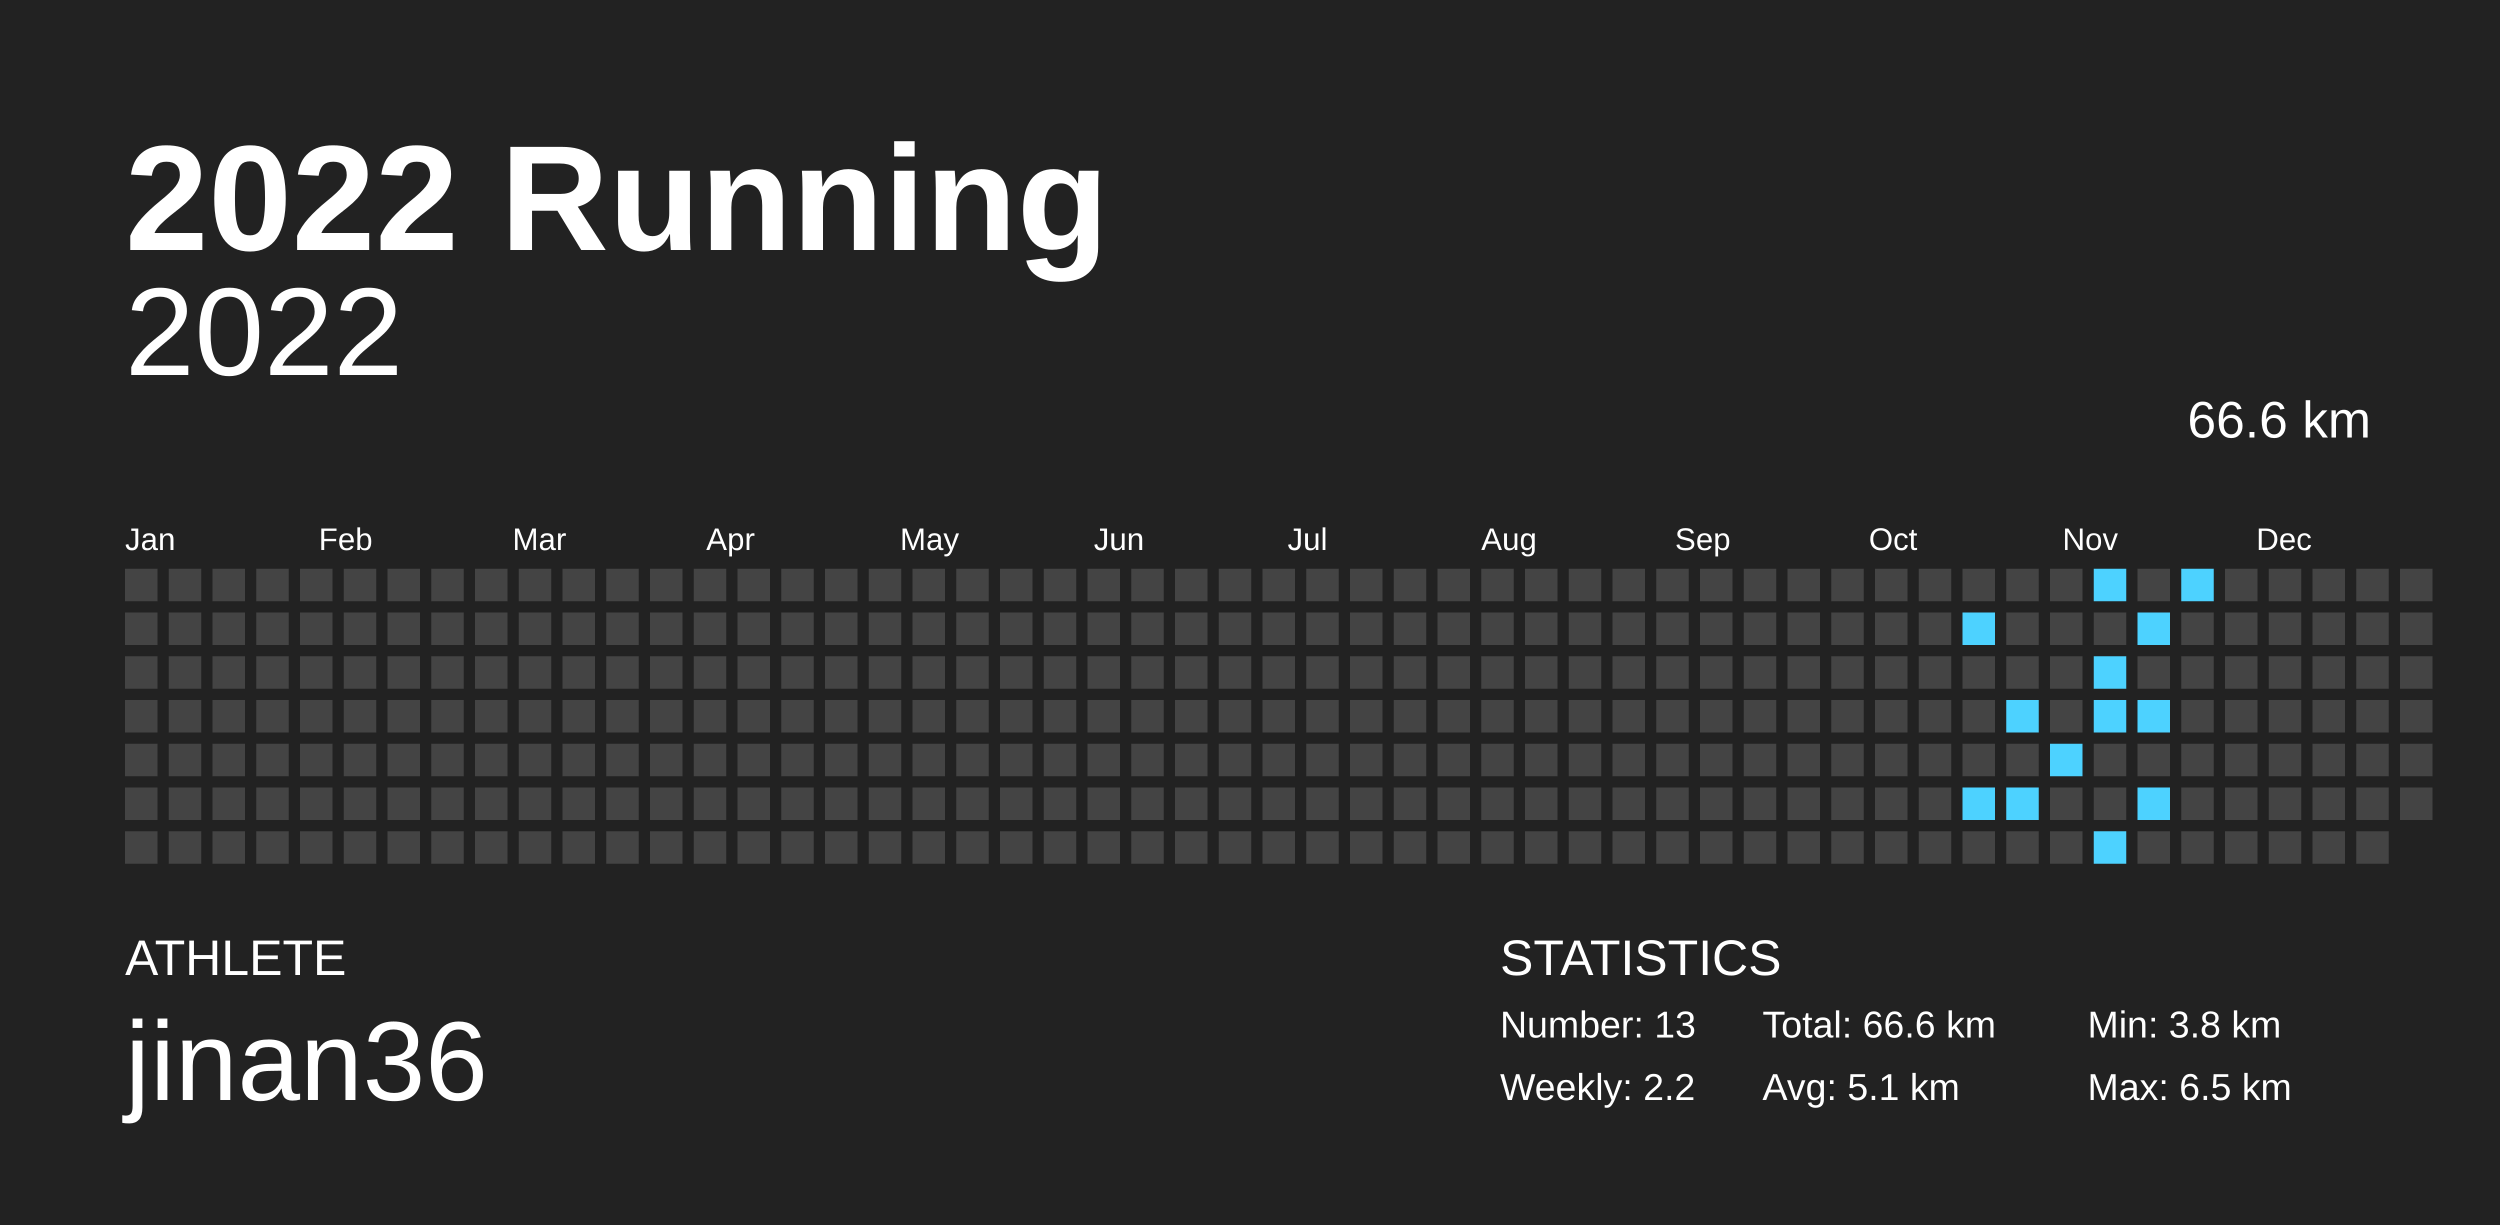
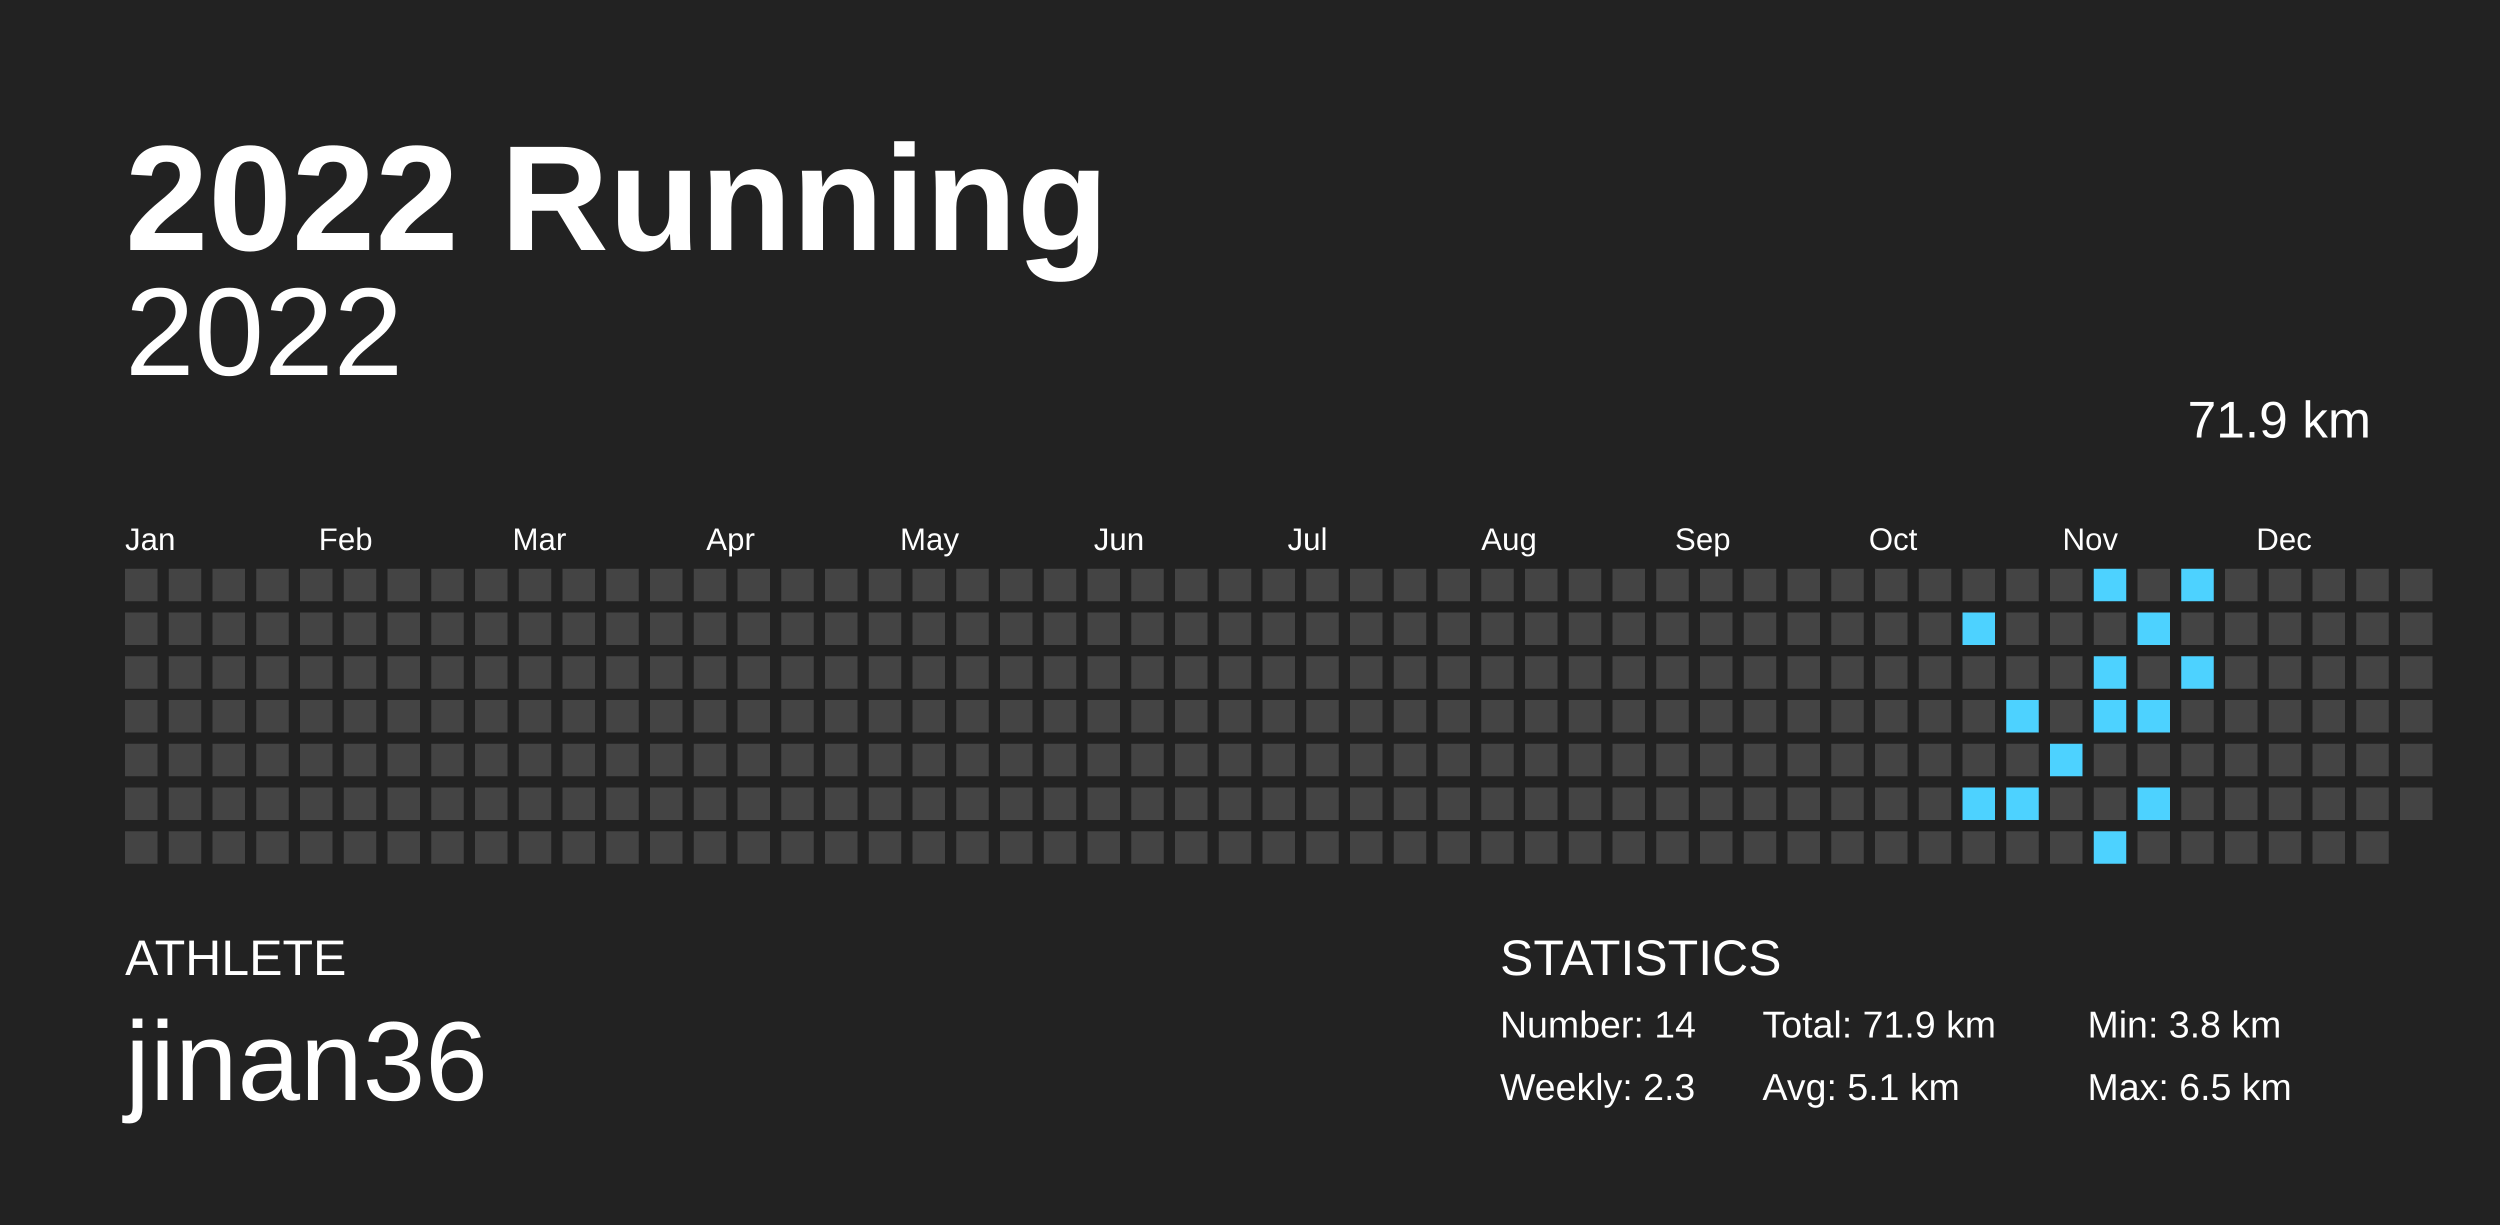
<svg xmlns="http://www.w3.org/2000/svg" baseProfile="full" height="98mm" version="1.1" viewBox="0,0,200,98" width="200mm">
  <defs />
  <rect fill="#222222" height="98" width="200" x="0" y="0" />
  <text fill="#FFFFFF" style="font-size:12px; font-family:Arial; font-weight:bold;" x="10" y="20">2022 Running</text>
  <text fill="#FFFFFF" style="font-size:4px; font-family:Arial" x="10" y="78">ATHLETE</text>
  <text fill="#FFFFFF" style="font-size:9px; font-family:Arial" x="10" y="88">jinan36</text>
  <text fill="#FFFFFF" style="font-size:4px; font-family:Arial" x="120" y="78">STATISTICS</text>
-   <text fill="#FFFFFF" style="font-size:3px; font-family:Arial" x="120" y="83">Number: 13</text>
-   <text fill="#FFFFFF" style="font-size:3px; font-family:Arial" x="120" y="88">Weekly: 2.2</text>
-   <text fill="#FFFFFF" style="font-size:3px; font-family:Arial" x="141" y="83">Total: 66.6 km</text>
+   <text fill="#FFFFFF" style="font-size:3px; font-family:Arial" x="120" y="83">Number: 14</text>
+   <text fill="#FFFFFF" style="font-size:3px; font-family:Arial" x="120" y="88">Weekly: 2.3</text>
+   <text fill="#FFFFFF" style="font-size:3px; font-family:Arial" x="141" y="83">Total: 71.9 km</text>
  <text fill="#FFFFFF" style="font-size:3px; font-family:Arial" x="141" y="88">Avg: 5.1 km</text>
  <text fill="#FFFFFF" style="font-size:3px; font-family:Arial" x="167" y="83">Min: 3.8 km</text>
  <text fill="#FFFFFF" style="font-size:3px; font-family:Arial" x="167" y="88">Max: 6.5 km</text>
  <text alignment-baseline="hanging" fill="#FFFFFF" style="font-size:10.0px; font-family:Arial;" x="10" y="30">2022</text>
-   <text alignment-baseline="hanging" fill="#FFFFFF" style="font-size:4.125px; font-family:Arial;" x="175" y="35">66.6 km</text>
+   <text alignment-baseline="hanging" fill="#FFFFFF" style="font-size:4.125px; font-family:Arial;" x="175" y="35">71.9 km</text>
  <text fill="#FFFFFF" style="font-size:2.5px; font-family:Arial" x="10.0" y="44">Jan</text>
  <text fill="#FFFFFF" style="font-size:2.5px; font-family:Arial" x="25.5" y="44">Feb</text>
  <text fill="#FFFFFF" style="font-size:2.5px; font-family:Arial" x="41.0" y="44">Mar</text>
  <text fill="#FFFFFF" style="font-size:2.5px; font-family:Arial" x="56.5" y="44">Apr</text>
  <text fill="#FFFFFF" style="font-size:2.5px; font-family:Arial" x="72.0" y="44">May</text>
  <text fill="#FFFFFF" style="font-size:2.5px; font-family:Arial" x="87.5" y="44">Jun</text>
  <text fill="#FFFFFF" style="font-size:2.5px; font-family:Arial" x="103.0" y="44">Jul</text>
  <text fill="#FFFFFF" style="font-size:2.5px; font-family:Arial" x="118.5" y="44">Aug</text>
  <text fill="#FFFFFF" style="font-size:2.5px; font-family:Arial" x="134.0" y="44">Sep</text>
  <text fill="#FFFFFF" style="font-size:2.5px; font-family:Arial" x="149.5" y="44">Oct</text>
  <text fill="#FFFFFF" style="font-size:2.5px; font-family:Arial" x="165.0" y="44">Nov</text>
  <text fill="#FFFFFF" style="font-size:2.5px; font-family:Arial" x="180.5" y="44">Dec</text>
  <rect fill="#444444" height="2.6" width="2.6" x="10.0" y="45.5" />
  <rect fill="#444444" height="2.6" width="2.6" x="10.0" y="49.0" />
  <rect fill="#444444" height="2.6" width="2.6" x="10.0" y="52.5" />
  <rect fill="#444444" height="2.6" width="2.6" x="10.0" y="56.0" />
  <rect fill="#444444" height="2.6" width="2.6" x="10.0" y="59.5" />
  <rect fill="#444444" height="2.6" width="2.6" x="10.0" y="63.0" />
  <rect fill="#444444" height="2.6" width="2.6" x="10.0" y="66.5" />
  <rect fill="#444444" height="2.6" width="2.6" x="13.5" y="45.5" />
  <rect fill="#444444" height="2.6" width="2.6" x="13.5" y="49.0" />
  <rect fill="#444444" height="2.6" width="2.6" x="13.5" y="52.5" />
  <rect fill="#444444" height="2.6" width="2.6" x="13.5" y="56.0" />
  <rect fill="#444444" height="2.6" width="2.6" x="13.5" y="59.5" />
  <rect fill="#444444" height="2.6" width="2.6" x="13.5" y="63.0" />
  <rect fill="#444444" height="2.6" width="2.6" x="13.5" y="66.5" />
  <rect fill="#444444" height="2.6" width="2.6" x="17.0" y="45.5" />
  <rect fill="#444444" height="2.6" width="2.6" x="17.0" y="49.0" />
  <rect fill="#444444" height="2.6" width="2.6" x="17.0" y="52.5" />
  <rect fill="#444444" height="2.6" width="2.6" x="17.0" y="56.0" />
  <rect fill="#444444" height="2.6" width="2.6" x="17.0" y="59.5" />
  <rect fill="#444444" height="2.6" width="2.6" x="17.0" y="63.0" />
  <rect fill="#444444" height="2.6" width="2.6" x="17.0" y="66.5" />
  <rect fill="#444444" height="2.6" width="2.6" x="20.5" y="45.5" />
  <rect fill="#444444" height="2.6" width="2.6" x="20.5" y="49.0" />
  <rect fill="#444444" height="2.6" width="2.6" x="20.5" y="52.5" />
  <rect fill="#444444" height="2.6" width="2.6" x="20.5" y="56.0" />
  <rect fill="#444444" height="2.6" width="2.6" x="20.5" y="59.5" />
  <rect fill="#444444" height="2.6" width="2.6" x="20.5" y="63.0" />
  <rect fill="#444444" height="2.6" width="2.6" x="20.5" y="66.5" />
  <rect fill="#444444" height="2.6" width="2.6" x="24.0" y="45.5" />
  <rect fill="#444444" height="2.6" width="2.6" x="24.0" y="49.0" />
  <rect fill="#444444" height="2.6" width="2.6" x="24.0" y="52.5" />
  <rect fill="#444444" height="2.6" width="2.6" x="24.0" y="56.0" />
  <rect fill="#444444" height="2.6" width="2.6" x="24.0" y="59.5" />
  <rect fill="#444444" height="2.6" width="2.6" x="24.0" y="63.0" />
  <rect fill="#444444" height="2.6" width="2.6" x="24.0" y="66.5" />
  <rect fill="#444444" height="2.6" width="2.6" x="27.5" y="45.5" />
  <rect fill="#444444" height="2.6" width="2.6" x="27.5" y="49.0" />
  <rect fill="#444444" height="2.6" width="2.6" x="27.5" y="52.5" />
  <rect fill="#444444" height="2.6" width="2.6" x="27.5" y="56.0" />
  <rect fill="#444444" height="2.6" width="2.6" x="27.5" y="59.5" />
  <rect fill="#444444" height="2.6" width="2.6" x="27.5" y="63.0" />
  <rect fill="#444444" height="2.6" width="2.6" x="27.5" y="66.5" />
  <rect fill="#444444" height="2.6" width="2.6" x="31.0" y="45.5" />
  <rect fill="#444444" height="2.6" width="2.6" x="31.0" y="49.0" />
  <rect fill="#444444" height="2.6" width="2.6" x="31.0" y="52.5" />
  <rect fill="#444444" height="2.6" width="2.6" x="31.0" y="56.0" />
  <rect fill="#444444" height="2.6" width="2.6" x="31.0" y="59.5" />
  <rect fill="#444444" height="2.6" width="2.6" x="31.0" y="63.0" />
  <rect fill="#444444" height="2.6" width="2.6" x="31.0" y="66.5" />
  <rect fill="#444444" height="2.6" width="2.6" x="34.5" y="45.5" />
  <rect fill="#444444" height="2.6" width="2.6" x="34.5" y="49.0" />
  <rect fill="#444444" height="2.6" width="2.6" x="34.5" y="52.5" />
  <rect fill="#444444" height="2.6" width="2.6" x="34.5" y="56.0" />
  <rect fill="#444444" height="2.6" width="2.6" x="34.5" y="59.5" />
  <rect fill="#444444" height="2.6" width="2.6" x="34.5" y="63.0" />
  <rect fill="#444444" height="2.6" width="2.6" x="34.5" y="66.5" />
  <rect fill="#444444" height="2.6" width="2.6" x="38.0" y="45.5" />
  <rect fill="#444444" height="2.6" width="2.6" x="38.0" y="49.0" />
  <rect fill="#444444" height="2.6" width="2.6" x="38.0" y="52.5" />
  <rect fill="#444444" height="2.6" width="2.6" x="38.0" y="56.0" />
  <rect fill="#444444" height="2.6" width="2.6" x="38.0" y="59.5" />
  <rect fill="#444444" height="2.6" width="2.6" x="38.0" y="63.0" />
  <rect fill="#444444" height="2.6" width="2.6" x="38.0" y="66.5" />
  <rect fill="#444444" height="2.6" width="2.6" x="41.5" y="45.5" />
  <rect fill="#444444" height="2.6" width="2.6" x="41.5" y="49.0" />
  <rect fill="#444444" height="2.6" width="2.6" x="41.5" y="52.5" />
  <rect fill="#444444" height="2.6" width="2.6" x="41.5" y="56.0" />
  <rect fill="#444444" height="2.6" width="2.6" x="41.5" y="59.5" />
  <rect fill="#444444" height="2.6" width="2.6" x="41.5" y="63.0" />
  <rect fill="#444444" height="2.6" width="2.6" x="41.5" y="66.5" />
  <rect fill="#444444" height="2.6" width="2.6" x="45.0" y="45.5" />
  <rect fill="#444444" height="2.6" width="2.6" x="45.0" y="49.0" />
  <rect fill="#444444" height="2.6" width="2.6" x="45.0" y="52.5" />
  <rect fill="#444444" height="2.6" width="2.6" x="45.0" y="56.0" />
  <rect fill="#444444" height="2.6" width="2.6" x="45.0" y="59.5" />
  <rect fill="#444444" height="2.6" width="2.6" x="45.0" y="63.0" />
  <rect fill="#444444" height="2.6" width="2.6" x="45.0" y="66.5" />
  <rect fill="#444444" height="2.6" width="2.6" x="48.5" y="45.5" />
  <rect fill="#444444" height="2.6" width="2.6" x="48.5" y="49.0" />
  <rect fill="#444444" height="2.6" width="2.6" x="48.5" y="52.5" />
  <rect fill="#444444" height="2.6" width="2.6" x="48.5" y="56.0" />
  <rect fill="#444444" height="2.6" width="2.6" x="48.5" y="59.5" />
  <rect fill="#444444" height="2.6" width="2.6" x="48.5" y="63.0" />
  <rect fill="#444444" height="2.6" width="2.6" x="48.5" y="66.5" />
  <rect fill="#444444" height="2.6" width="2.6" x="52.0" y="45.5" />
  <rect fill="#444444" height="2.6" width="2.6" x="52.0" y="49.0" />
  <rect fill="#444444" height="2.6" width="2.6" x="52.0" y="52.5" />
  <rect fill="#444444" height="2.6" width="2.6" x="52.0" y="56.0" />
  <rect fill="#444444" height="2.6" width="2.6" x="52.0" y="59.5" />
  <rect fill="#444444" height="2.6" width="2.6" x="52.0" y="63.0" />
  <rect fill="#444444" height="2.6" width="2.6" x="52.0" y="66.5" />
  <rect fill="#444444" height="2.6" width="2.6" x="55.5" y="45.5" />
  <rect fill="#444444" height="2.6" width="2.6" x="55.5" y="49.0" />
  <rect fill="#444444" height="2.6" width="2.6" x="55.5" y="52.5" />
  <rect fill="#444444" height="2.6" width="2.6" x="55.5" y="56.0" />
  <rect fill="#444444" height="2.6" width="2.6" x="55.5" y="59.5" />
  <rect fill="#444444" height="2.6" width="2.6" x="55.5" y="63.0" />
  <rect fill="#444444" height="2.6" width="2.6" x="55.5" y="66.5" />
  <rect fill="#444444" height="2.6" width="2.6" x="59.0" y="45.5" />
  <rect fill="#444444" height="2.6" width="2.6" x="59.0" y="49.0" />
  <rect fill="#444444" height="2.6" width="2.6" x="59.0" y="52.5" />
  <rect fill="#444444" height="2.6" width="2.6" x="59.0" y="56.0" />
  <rect fill="#444444" height="2.6" width="2.6" x="59.0" y="59.5" />
  <rect fill="#444444" height="2.6" width="2.6" x="59.0" y="63.0" />
  <rect fill="#444444" height="2.6" width="2.6" x="59.0" y="66.5" />
  <rect fill="#444444" height="2.6" width="2.6" x="62.5" y="45.5" />
  <rect fill="#444444" height="2.6" width="2.6" x="62.5" y="49.0" />
  <rect fill="#444444" height="2.6" width="2.6" x="62.5" y="52.5" />
  <rect fill="#444444" height="2.6" width="2.6" x="62.5" y="56.0" />
  <rect fill="#444444" height="2.6" width="2.6" x="62.5" y="59.5" />
  <rect fill="#444444" height="2.6" width="2.6" x="62.5" y="63.0" />
  <rect fill="#444444" height="2.6" width="2.6" x="62.5" y="66.5" />
  <rect fill="#444444" height="2.6" width="2.6" x="66.0" y="45.5" />
  <rect fill="#444444" height="2.6" width="2.6" x="66.0" y="49.0" />
  <rect fill="#444444" height="2.6" width="2.6" x="66.0" y="52.5" />
  <rect fill="#444444" height="2.6" width="2.6" x="66.0" y="56.0" />
  <rect fill="#444444" height="2.6" width="2.6" x="66.0" y="59.5" />
  <rect fill="#444444" height="2.6" width="2.6" x="66.0" y="63.0" />
  <rect fill="#444444" height="2.6" width="2.6" x="66.0" y="66.5" />
  <rect fill="#444444" height="2.6" width="2.6" x="69.5" y="45.5" />
  <rect fill="#444444" height="2.6" width="2.6" x="69.5" y="49.0" />
  <rect fill="#444444" height="2.6" width="2.6" x="69.5" y="52.5" />
  <rect fill="#444444" height="2.6" width="2.6" x="69.5" y="56.0" />
  <rect fill="#444444" height="2.6" width="2.6" x="69.5" y="59.5" />
  <rect fill="#444444" height="2.6" width="2.6" x="69.5" y="63.0" />
  <rect fill="#444444" height="2.6" width="2.6" x="69.5" y="66.5" />
  <rect fill="#444444" height="2.6" width="2.6" x="73.0" y="45.5" />
  <rect fill="#444444" height="2.6" width="2.6" x="73.0" y="49.0" />
  <rect fill="#444444" height="2.6" width="2.6" x="73.0" y="52.5" />
  <rect fill="#444444" height="2.6" width="2.6" x="73.0" y="56.0" />
  <rect fill="#444444" height="2.6" width="2.6" x="73.0" y="59.5" />
  <rect fill="#444444" height="2.6" width="2.6" x="73.0" y="63.0" />
  <rect fill="#444444" height="2.6" width="2.6" x="73.0" y="66.5" />
  <rect fill="#444444" height="2.6" width="2.6" x="76.5" y="45.5" />
  <rect fill="#444444" height="2.6" width="2.6" x="76.5" y="49.0" />
  <rect fill="#444444" height="2.6" width="2.6" x="76.5" y="52.5" />
  <rect fill="#444444" height="2.6" width="2.6" x="76.5" y="56.0" />
  <rect fill="#444444" height="2.6" width="2.6" x="76.5" y="59.5" />
  <rect fill="#444444" height="2.6" width="2.6" x="76.5" y="63.0" />
  <rect fill="#444444" height="2.6" width="2.6" x="76.5" y="66.5" />
  <rect fill="#444444" height="2.6" width="2.6" x="80.0" y="45.5" />
  <rect fill="#444444" height="2.6" width="2.6" x="80.0" y="49.0" />
  <rect fill="#444444" height="2.6" width="2.6" x="80.0" y="52.5" />
  <rect fill="#444444" height="2.6" width="2.6" x="80.0" y="56.0" />
  <rect fill="#444444" height="2.6" width="2.6" x="80.0" y="59.5" />
  <rect fill="#444444" height="2.6" width="2.6" x="80.0" y="63.0" />
  <rect fill="#444444" height="2.6" width="2.6" x="80.0" y="66.5" />
  <rect fill="#444444" height="2.6" width="2.6" x="83.5" y="45.5" />
  <rect fill="#444444" height="2.6" width="2.6" x="83.5" y="49.0" />
  <rect fill="#444444" height="2.6" width="2.6" x="83.5" y="52.5" />
  <rect fill="#444444" height="2.6" width="2.6" x="83.5" y="56.0" />
  <rect fill="#444444" height="2.6" width="2.6" x="83.5" y="59.5" />
  <rect fill="#444444" height="2.6" width="2.6" x="83.5" y="63.0" />
  <rect fill="#444444" height="2.6" width="2.6" x="83.5" y="66.5" />
  <rect fill="#444444" height="2.6" width="2.6" x="87.0" y="45.5" />
  <rect fill="#444444" height="2.6" width="2.6" x="87.0" y="49.0" />
  <rect fill="#444444" height="2.6" width="2.6" x="87.0" y="52.5" />
  <rect fill="#444444" height="2.6" width="2.6" x="87.0" y="56.0" />
  <rect fill="#444444" height="2.6" width="2.6" x="87.0" y="59.5" />
  <rect fill="#444444" height="2.6" width="2.6" x="87.0" y="63.0" />
  <rect fill="#444444" height="2.6" width="2.6" x="87.0" y="66.5" />
  <rect fill="#444444" height="2.6" width="2.6" x="90.5" y="45.5" />
  <rect fill="#444444" height="2.6" width="2.6" x="90.5" y="49.0" />
  <rect fill="#444444" height="2.6" width="2.6" x="90.5" y="52.5" />
  <rect fill="#444444" height="2.6" width="2.6" x="90.5" y="56.0" />
  <rect fill="#444444" height="2.6" width="2.6" x="90.5" y="59.5" />
  <rect fill="#444444" height="2.6" width="2.6" x="90.5" y="63.0" />
  <rect fill="#444444" height="2.6" width="2.6" x="90.5" y="66.5" />
  <rect fill="#444444" height="2.6" width="2.6" x="94.0" y="45.5" />
  <rect fill="#444444" height="2.6" width="2.6" x="94.0" y="49.0" />
  <rect fill="#444444" height="2.6" width="2.6" x="94.0" y="52.5" />
  <rect fill="#444444" height="2.6" width="2.6" x="94.0" y="56.0" />
  <rect fill="#444444" height="2.6" width="2.6" x="94.0" y="59.5" />
  <rect fill="#444444" height="2.6" width="2.6" x="94.0" y="63.0" />
  <rect fill="#444444" height="2.6" width="2.6" x="94.0" y="66.5" />
  <rect fill="#444444" height="2.6" width="2.6" x="97.5" y="45.5" />
  <rect fill="#444444" height="2.6" width="2.6" x="97.5" y="49.0" />
  <rect fill="#444444" height="2.6" width="2.6" x="97.5" y="52.5" />
  <rect fill="#444444" height="2.6" width="2.6" x="97.5" y="56.0" />
  <rect fill="#444444" height="2.6" width="2.6" x="97.5" y="59.5" />
  <rect fill="#444444" height="2.6" width="2.6" x="97.5" y="63.0" />
  <rect fill="#444444" height="2.6" width="2.6" x="97.5" y="66.5" />
  <rect fill="#444444" height="2.6" width="2.6" x="101.0" y="45.5" />
  <rect fill="#444444" height="2.6" width="2.6" x="101.0" y="49.0" />
  <rect fill="#444444" height="2.6" width="2.6" x="101.0" y="52.5" />
  <rect fill="#444444" height="2.6" width="2.6" x="101.0" y="56.0" />
  <rect fill="#444444" height="2.6" width="2.6" x="101.0" y="59.5" />
  <rect fill="#444444" height="2.6" width="2.6" x="101.0" y="63.0" />
  <rect fill="#444444" height="2.6" width="2.6" x="101.0" y="66.5" />
  <rect fill="#444444" height="2.6" width="2.6" x="104.5" y="45.5" />
  <rect fill="#444444" height="2.6" width="2.6" x="104.5" y="49.0" />
  <rect fill="#444444" height="2.6" width="2.6" x="104.5" y="52.5" />
  <rect fill="#444444" height="2.6" width="2.6" x="104.5" y="56.0" />
  <rect fill="#444444" height="2.6" width="2.6" x="104.5" y="59.5" />
  <rect fill="#444444" height="2.6" width="2.6" x="104.5" y="63.0" />
  <rect fill="#444444" height="2.6" width="2.6" x="104.5" y="66.5" />
  <rect fill="#444444" height="2.6" width="2.6" x="108.0" y="45.5" />
  <rect fill="#444444" height="2.6" width="2.6" x="108.0" y="49.0" />
  <rect fill="#444444" height="2.6" width="2.6" x="108.0" y="52.5" />
  <rect fill="#444444" height="2.6" width="2.6" x="108.0" y="56.0" />
  <rect fill="#444444" height="2.6" width="2.6" x="108.0" y="59.5" />
  <rect fill="#444444" height="2.6" width="2.6" x="108.0" y="63.0" />
  <rect fill="#444444" height="2.6" width="2.6" x="108.0" y="66.5" />
  <rect fill="#444444" height="2.6" width="2.6" x="111.5" y="45.5" />
  <rect fill="#444444" height="2.6" width="2.6" x="111.5" y="49.0" />
  <rect fill="#444444" height="2.6" width="2.6" x="111.5" y="52.5" />
  <rect fill="#444444" height="2.6" width="2.6" x="111.5" y="56.0" />
  <rect fill="#444444" height="2.6" width="2.6" x="111.5" y="59.5" />
  <rect fill="#444444" height="2.6" width="2.6" x="111.5" y="63.0" />
  <rect fill="#444444" height="2.6" width="2.6" x="111.5" y="66.5" />
  <rect fill="#444444" height="2.6" width="2.6" x="115.0" y="45.5" />
  <rect fill="#444444" height="2.6" width="2.6" x="115.0" y="49.0" />
  <rect fill="#444444" height="2.6" width="2.6" x="115.0" y="52.5" />
  <rect fill="#444444" height="2.6" width="2.6" x="115.0" y="56.0" />
  <rect fill="#444444" height="2.6" width="2.6" x="115.0" y="59.5" />
  <rect fill="#444444" height="2.6" width="2.6" x="115.0" y="63.0" />
  <rect fill="#444444" height="2.6" width="2.6" x="115.0" y="66.5" />
  <rect fill="#444444" height="2.6" width="2.6" x="118.5" y="45.5" />
  <rect fill="#444444" height="2.6" width="2.6" x="118.5" y="49.0" />
  <rect fill="#444444" height="2.6" width="2.6" x="118.5" y="52.5" />
  <rect fill="#444444" height="2.6" width="2.6" x="118.5" y="56.0" />
  <rect fill="#444444" height="2.6" width="2.6" x="118.5" y="59.5" />
  <rect fill="#444444" height="2.6" width="2.6" x="118.5" y="63.0" />
  <rect fill="#444444" height="2.6" width="2.6" x="118.5" y="66.5" />
  <rect fill="#444444" height="2.6" width="2.6" x="122.0" y="45.5" />
  <rect fill="#444444" height="2.6" width="2.6" x="122.0" y="49.0" />
  <rect fill="#444444" height="2.6" width="2.6" x="122.0" y="52.5" />
  <rect fill="#444444" height="2.6" width="2.6" x="122.0" y="56.0" />
  <rect fill="#444444" height="2.6" width="2.6" x="122.0" y="59.5" />
  <rect fill="#444444" height="2.6" width="2.6" x="122.0" y="63.0" />
  <rect fill="#444444" height="2.6" width="2.6" x="122.0" y="66.5" />
  <rect fill="#444444" height="2.6" width="2.6" x="125.5" y="45.5" />
  <rect fill="#444444" height="2.6" width="2.6" x="125.5" y="49.0" />
  <rect fill="#444444" height="2.6" width="2.6" x="125.5" y="52.5" />
  <rect fill="#444444" height="2.6" width="2.6" x="125.5" y="56.0" />
  <rect fill="#444444" height="2.6" width="2.6" x="125.5" y="59.5" />
  <rect fill="#444444" height="2.6" width="2.6" x="125.5" y="63.0" />
  <rect fill="#444444" height="2.6" width="2.6" x="125.5" y="66.5" />
  <rect fill="#444444" height="2.6" width="2.6" x="129.0" y="45.5" />
  <rect fill="#444444" height="2.6" width="2.6" x="129.0" y="49.0" />
  <rect fill="#444444" height="2.6" width="2.6" x="129.0" y="52.5" />
  <rect fill="#444444" height="2.6" width="2.6" x="129.0" y="56.0" />
  <rect fill="#444444" height="2.6" width="2.6" x="129.0" y="59.5" />
  <rect fill="#444444" height="2.6" width="2.6" x="129.0" y="63.0" />
  <rect fill="#444444" height="2.6" width="2.6" x="129.0" y="66.5" />
  <rect fill="#444444" height="2.6" width="2.6" x="132.5" y="45.5" />
  <rect fill="#444444" height="2.6" width="2.6" x="132.5" y="49.0" />
  <rect fill="#444444" height="2.6" width="2.6" x="132.5" y="52.5" />
  <rect fill="#444444" height="2.6" width="2.6" x="132.5" y="56.0" />
  <rect fill="#444444" height="2.6" width="2.6" x="132.5" y="59.5" />
  <rect fill="#444444" height="2.6" width="2.6" x="132.5" y="63.0" />
  <rect fill="#444444" height="2.6" width="2.6" x="132.5" y="66.5" />
  <rect fill="#444444" height="2.6" width="2.6" x="136.0" y="45.5" />
  <rect fill="#444444" height="2.6" width="2.6" x="136.0" y="49.0" />
  <rect fill="#444444" height="2.6" width="2.6" x="136.0" y="52.5" />
  <rect fill="#444444" height="2.6" width="2.6" x="136.0" y="56.0" />
  <rect fill="#444444" height="2.6" width="2.6" x="136.0" y="59.5" />
  <rect fill="#444444" height="2.6" width="2.6" x="136.0" y="63.0" />
  <rect fill="#444444" height="2.6" width="2.6" x="136.0" y="66.5" />
  <rect fill="#444444" height="2.6" width="2.6" x="139.5" y="45.5" />
  <rect fill="#444444" height="2.6" width="2.6" x="139.5" y="49.0" />
  <rect fill="#444444" height="2.6" width="2.6" x="139.5" y="52.5" />
  <rect fill="#444444" height="2.6" width="2.6" x="139.5" y="56.0" />
  <rect fill="#444444" height="2.6" width="2.6" x="139.5" y="59.5" />
  <rect fill="#444444" height="2.6" width="2.6" x="139.5" y="63.0" />
  <rect fill="#444444" height="2.6" width="2.6" x="139.5" y="66.5" />
  <rect fill="#444444" height="2.6" width="2.6" x="143.0" y="45.5" />
  <rect fill="#444444" height="2.6" width="2.6" x="143.0" y="49.0" />
  <rect fill="#444444" height="2.6" width="2.6" x="143.0" y="52.5" />
  <rect fill="#444444" height="2.6" width="2.6" x="143.0" y="56.0" />
  <rect fill="#444444" height="2.6" width="2.6" x="143.0" y="59.5" />
  <rect fill="#444444" height="2.6" width="2.6" x="143.0" y="63.0" />
  <rect fill="#444444" height="2.6" width="2.6" x="143.0" y="66.5" />
  <rect fill="#444444" height="2.6" width="2.6" x="146.5" y="45.5" />
  <rect fill="#444444" height="2.6" width="2.6" x="146.5" y="49.0" />
  <rect fill="#444444" height="2.6" width="2.6" x="146.5" y="52.5" />
  <rect fill="#444444" height="2.6" width="2.6" x="146.5" y="56.0" />
  <rect fill="#444444" height="2.6" width="2.6" x="146.5" y="59.5" />
  <rect fill="#444444" height="2.6" width="2.6" x="146.5" y="63.0" />
  <rect fill="#444444" height="2.6" width="2.6" x="146.5" y="66.5" />
  <rect fill="#444444" height="2.6" width="2.6" x="150.0" y="45.5" />
  <rect fill="#444444" height="2.6" width="2.6" x="150.0" y="49.0" />
  <rect fill="#444444" height="2.6" width="2.6" x="150.0" y="52.5" />
  <rect fill="#444444" height="2.6" width="2.6" x="150.0" y="56.0" />
  <rect fill="#444444" height="2.6" width="2.6" x="150.0" y="59.5" />
  <rect fill="#444444" height="2.6" width="2.6" x="150.0" y="63.0" />
  <rect fill="#444444" height="2.6" width="2.6" x="150.0" y="66.5" />
  <rect fill="#444444" height="2.6" width="2.6" x="153.5" y="45.5" />
  <rect fill="#444444" height="2.6" width="2.6" x="153.5" y="49.0" />
  <rect fill="#444444" height="2.6" width="2.6" x="153.5" y="52.5" />
  <rect fill="#444444" height="2.6" width="2.6" x="153.5" y="56.0" />
  <rect fill="#444444" height="2.6" width="2.6" x="153.5" y="59.5" />
  <rect fill="#444444" height="2.6" width="2.6" x="153.5" y="63.0" />
  <rect fill="#444444" height="2.6" width="2.6" x="153.5" y="66.5" />
  <rect fill="#444444" height="2.6" width="2.6" x="157.0" y="45.5" />
  <rect fill="#4dd2ff" height="2.6" width="2.6" x="157.0" y="49.0" />
  <rect fill="#444444" height="2.6" width="2.6" x="157.0" y="52.5" />
  <rect fill="#444444" height="2.6" width="2.6" x="157.0" y="56.0" />
  <rect fill="#444444" height="2.6" width="2.6" x="157.0" y="59.5" />
  <rect fill="#4dd2ff" height="2.6" width="2.6" x="157.0" y="63.0" />
  <rect fill="#444444" height="2.6" width="2.6" x="157.0" y="66.5" />
  <rect fill="#444444" height="2.6" width="2.6" x="160.5" y="45.5" />
  <rect fill="#444444" height="2.6" width="2.6" x="160.5" y="49.0" />
  <rect fill="#444444" height="2.6" width="2.6" x="160.5" y="52.5" />
  <rect fill="#4dd2ff" height="2.6" width="2.6" x="160.5" y="56.0" />
  <rect fill="#444444" height="2.6" width="2.6" x="160.5" y="59.5" />
  <rect fill="#4dd2ff" height="2.6" width="2.6" x="160.5" y="63.0" />
  <rect fill="#444444" height="2.6" width="2.6" x="160.5" y="66.5" />
  <rect fill="#444444" height="2.6" width="2.6" x="164.0" y="45.5" />
  <rect fill="#444444" height="2.6" width="2.6" x="164.0" y="49.0" />
  <rect fill="#444444" height="2.6" width="2.6" x="164.0" y="52.5" />
  <rect fill="#444444" height="2.6" width="2.6" x="164.0" y="56.0" />
  <rect fill="#4dd2ff" height="2.6" width="2.6" x="164.0" y="59.5" />
  <rect fill="#444444" height="2.6" width="2.6" x="164.0" y="63.0" />
  <rect fill="#444444" height="2.6" width="2.6" x="164.0" y="66.5" />
  <rect fill="#4dd2ff" height="2.6" width="2.6" x="167.5" y="45.5" />
  <rect fill="#444444" height="2.6" width="2.6" x="167.5" y="49.0" />
  <rect fill="#4dd2ff" height="2.6" width="2.6" x="167.5" y="52.5" />
  <rect fill="#4dd2ff" height="2.6" width="2.6" x="167.5" y="56.0" />
  <rect fill="#444444" height="2.6" width="2.6" x="167.5" y="59.5" />
  <rect fill="#444444" height="2.6" width="2.6" x="167.5" y="63.0" />
  <rect fill="#4dd2ff" height="2.6" width="2.6" x="167.5" y="66.5" />
  <rect fill="#444444" height="2.6" width="2.6" x="171.0" y="45.5" />
  <rect fill="#4dd2ff" height="2.6" width="2.6" x="171.0" y="49.0" />
  <rect fill="#444444" height="2.6" width="2.6" x="171.0" y="52.5" />
  <rect fill="#4dd2ff" height="2.6" width="2.6" x="171.0" y="56.0" />
  <rect fill="#444444" height="2.6" width="2.6" x="171.0" y="59.5" />
  <rect fill="#4dd2ff" height="2.6" width="2.6" x="171.0" y="63.0" />
  <rect fill="#444444" height="2.6" width="2.6" x="171.0" y="66.5" />
  <rect fill="#4dd2ff" height="2.6" width="2.6" x="174.5" y="45.5" />
  <rect fill="#444444" height="2.6" width="2.6" x="174.5" y="49.0" />
-   <rect fill="#444444" height="2.6" width="2.6" x="174.5" y="52.5" />
+   <rect fill="#4dd2ff" height="2.6" width="2.6" x="174.5" y="52.5" />
  <rect fill="#444444" height="2.6" width="2.6" x="174.5" y="56.0" />
  <rect fill="#444444" height="2.6" width="2.6" x="174.5" y="59.5" />
  <rect fill="#444444" height="2.6" width="2.6" x="174.5" y="63.0" />
  <rect fill="#444444" height="2.6" width="2.6" x="174.5" y="66.5" />
  <rect fill="#444444" height="2.6" width="2.6" x="178.0" y="45.5" />
  <rect fill="#444444" height="2.6" width="2.6" x="178.0" y="49.0" />
  <rect fill="#444444" height="2.6" width="2.6" x="178.0" y="52.5" />
  <rect fill="#444444" height="2.6" width="2.6" x="178.0" y="56.0" />
  <rect fill="#444444" height="2.6" width="2.6" x="178.0" y="59.5" />
  <rect fill="#444444" height="2.6" width="2.6" x="178.0" y="63.0" />
  <rect fill="#444444" height="2.6" width="2.6" x="178.0" y="66.5" />
  <rect fill="#444444" height="2.6" width="2.6" x="181.5" y="45.5" />
  <rect fill="#444444" height="2.6" width="2.6" x="181.5" y="49.0" />
  <rect fill="#444444" height="2.6" width="2.6" x="181.5" y="52.5" />
  <rect fill="#444444" height="2.6" width="2.6" x="181.5" y="56.0" />
  <rect fill="#444444" height="2.6" width="2.6" x="181.5" y="59.5" />
  <rect fill="#444444" height="2.6" width="2.6" x="181.5" y="63.0" />
  <rect fill="#444444" height="2.6" width="2.6" x="181.5" y="66.5" />
  <rect fill="#444444" height="2.6" width="2.6" x="185.0" y="45.5" />
  <rect fill="#444444" height="2.6" width="2.6" x="185.0" y="49.0" />
  <rect fill="#444444" height="2.6" width="2.6" x="185.0" y="52.5" />
  <rect fill="#444444" height="2.6" width="2.6" x="185.0" y="56.0" />
  <rect fill="#444444" height="2.6" width="2.6" x="185.0" y="59.5" />
  <rect fill="#444444" height="2.6" width="2.6" x="185.0" y="63.0" />
  <rect fill="#444444" height="2.6" width="2.6" x="185.0" y="66.5" />
  <rect fill="#444444" height="2.6" width="2.6" x="188.5" y="45.5" />
  <rect fill="#444444" height="2.6" width="2.6" x="188.5" y="49.0" />
  <rect fill="#444444" height="2.6" width="2.6" x="188.5" y="52.5" />
  <rect fill="#444444" height="2.6" width="2.6" x="188.5" y="56.0" />
  <rect fill="#444444" height="2.6" width="2.6" x="188.5" y="59.5" />
  <rect fill="#444444" height="2.6" width="2.6" x="188.5" y="63.0" />
  <rect fill="#444444" height="2.6" width="2.6" x="188.5" y="66.5" />
  <rect fill="#444444" height="2.6" width="2.6" x="192.0" y="45.5" />
  <rect fill="#444444" height="2.6" width="2.6" x="192.0" y="49.0" />
  <rect fill="#444444" height="2.6" width="2.6" x="192.0" y="52.5" />
  <rect fill="#444444" height="2.6" width="2.6" x="192.0" y="56.0" />
  <rect fill="#444444" height="2.6" width="2.6" x="192.0" y="59.5" />
  <rect fill="#444444" height="2.6" width="2.6" x="192.0" y="63.0" />
</svg>
